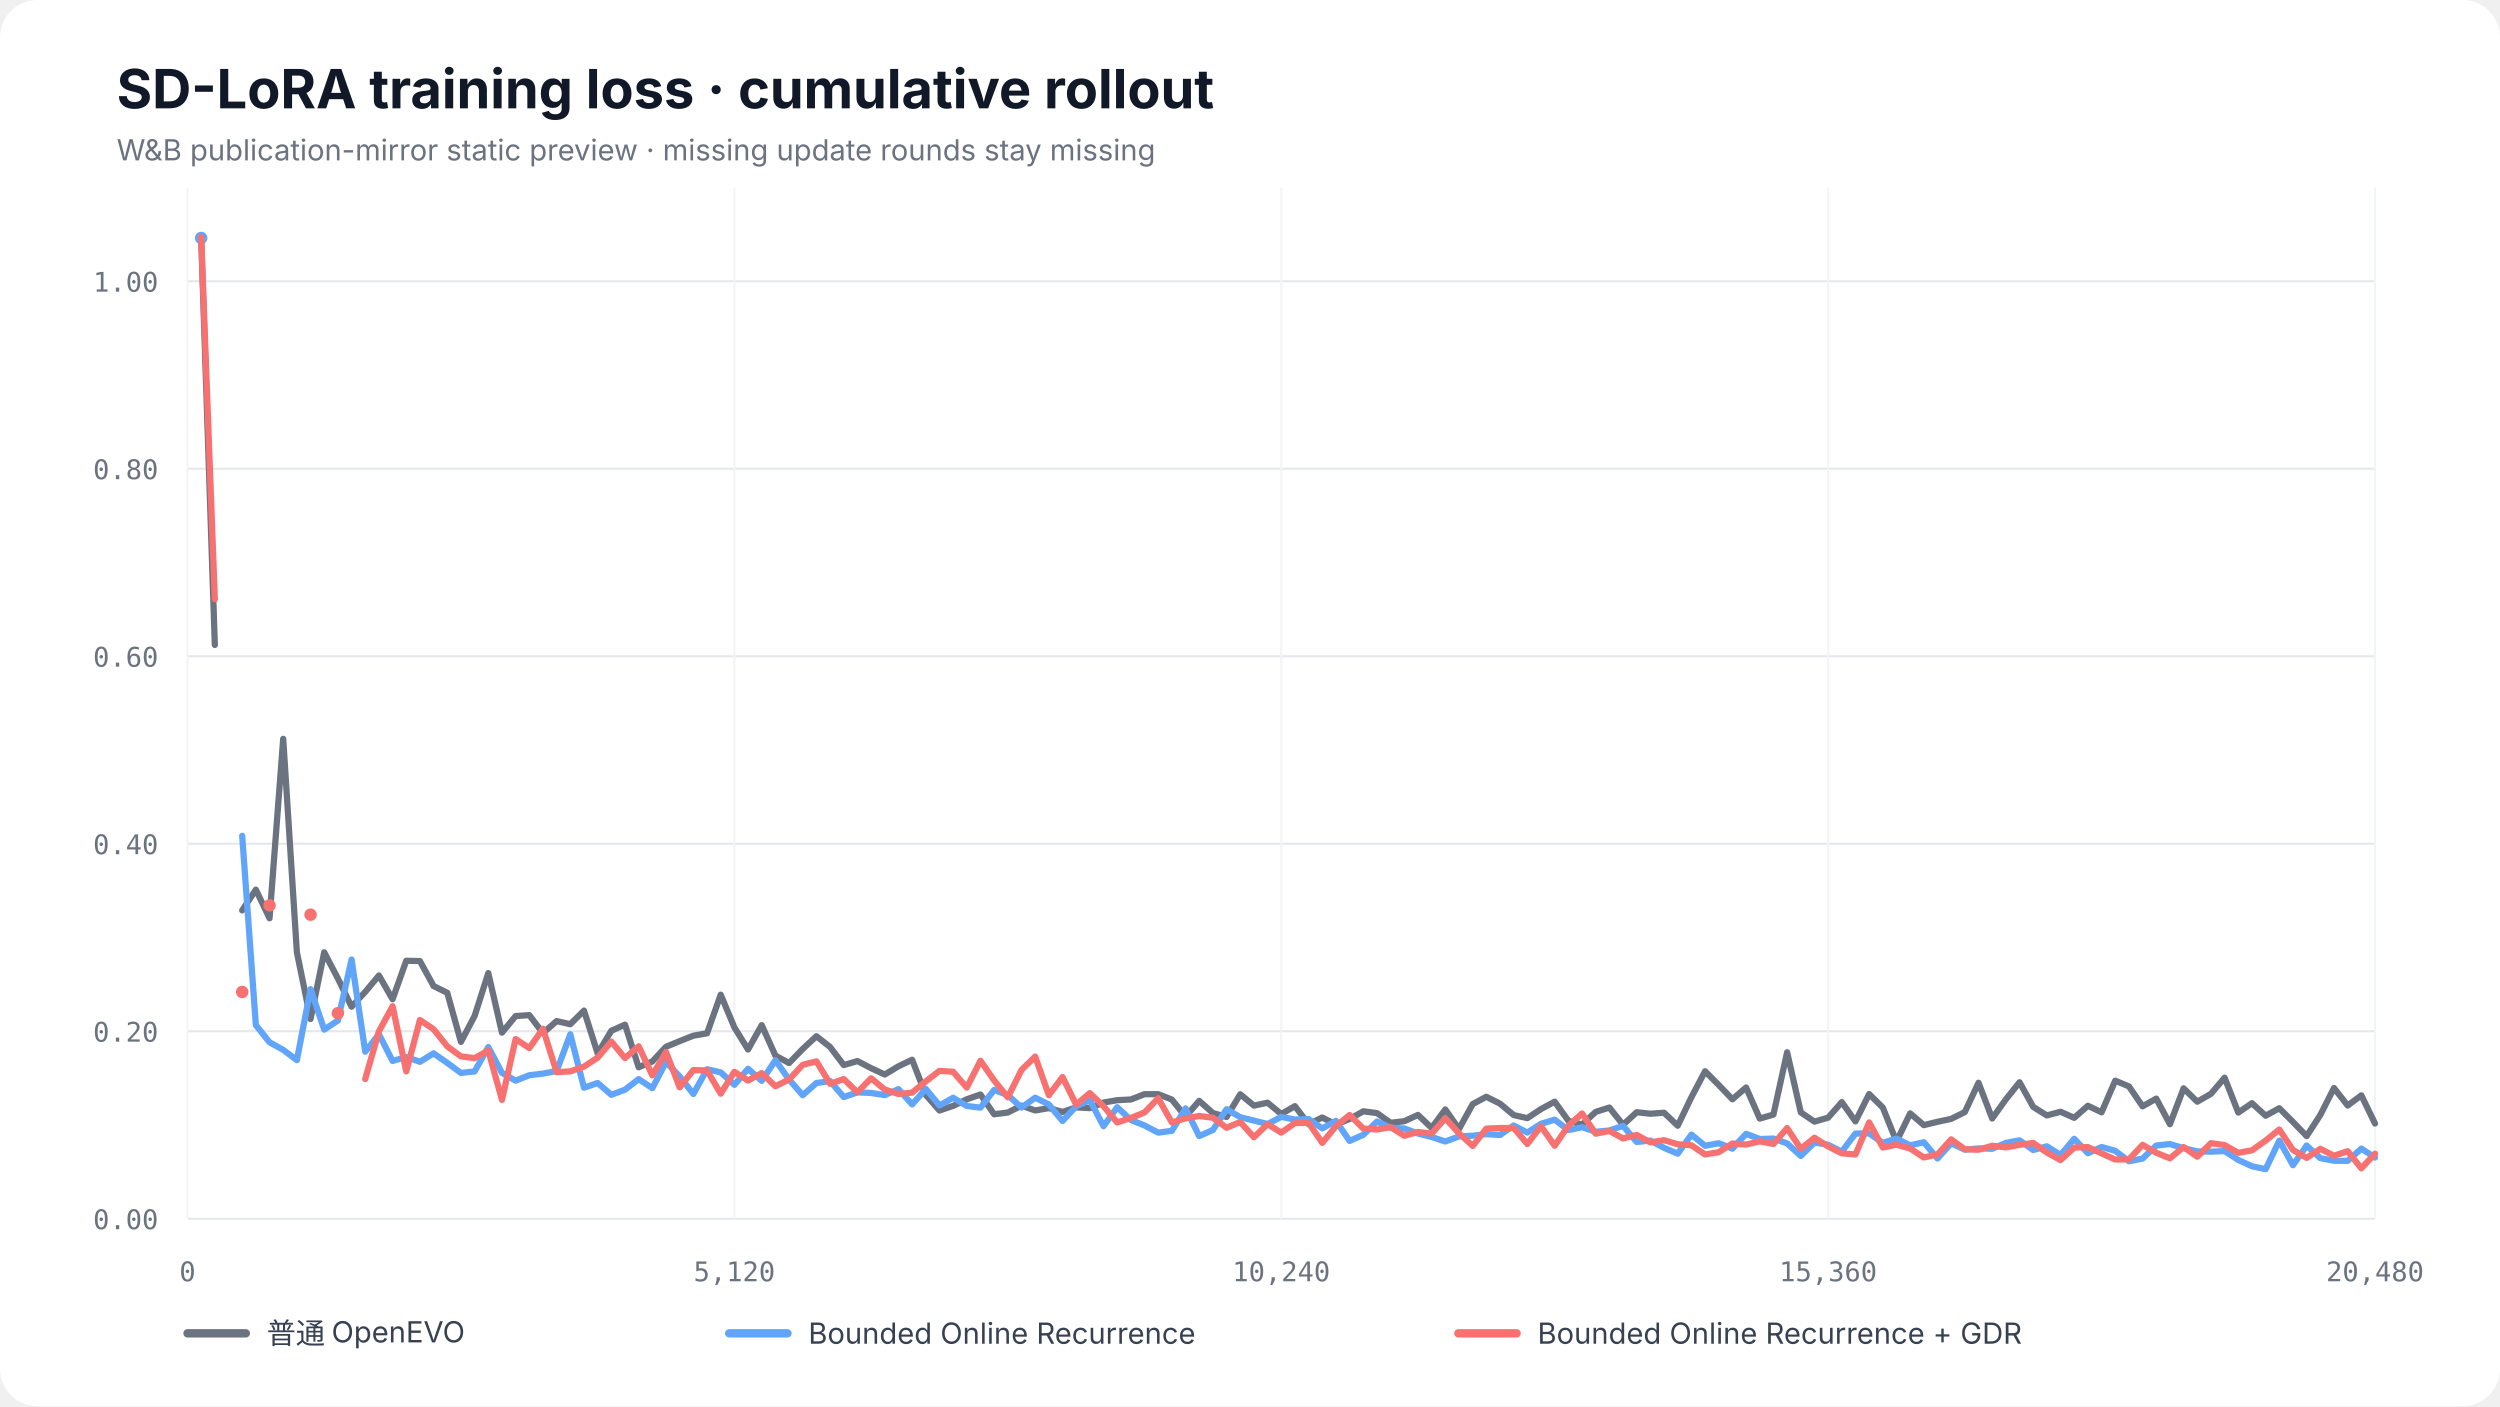
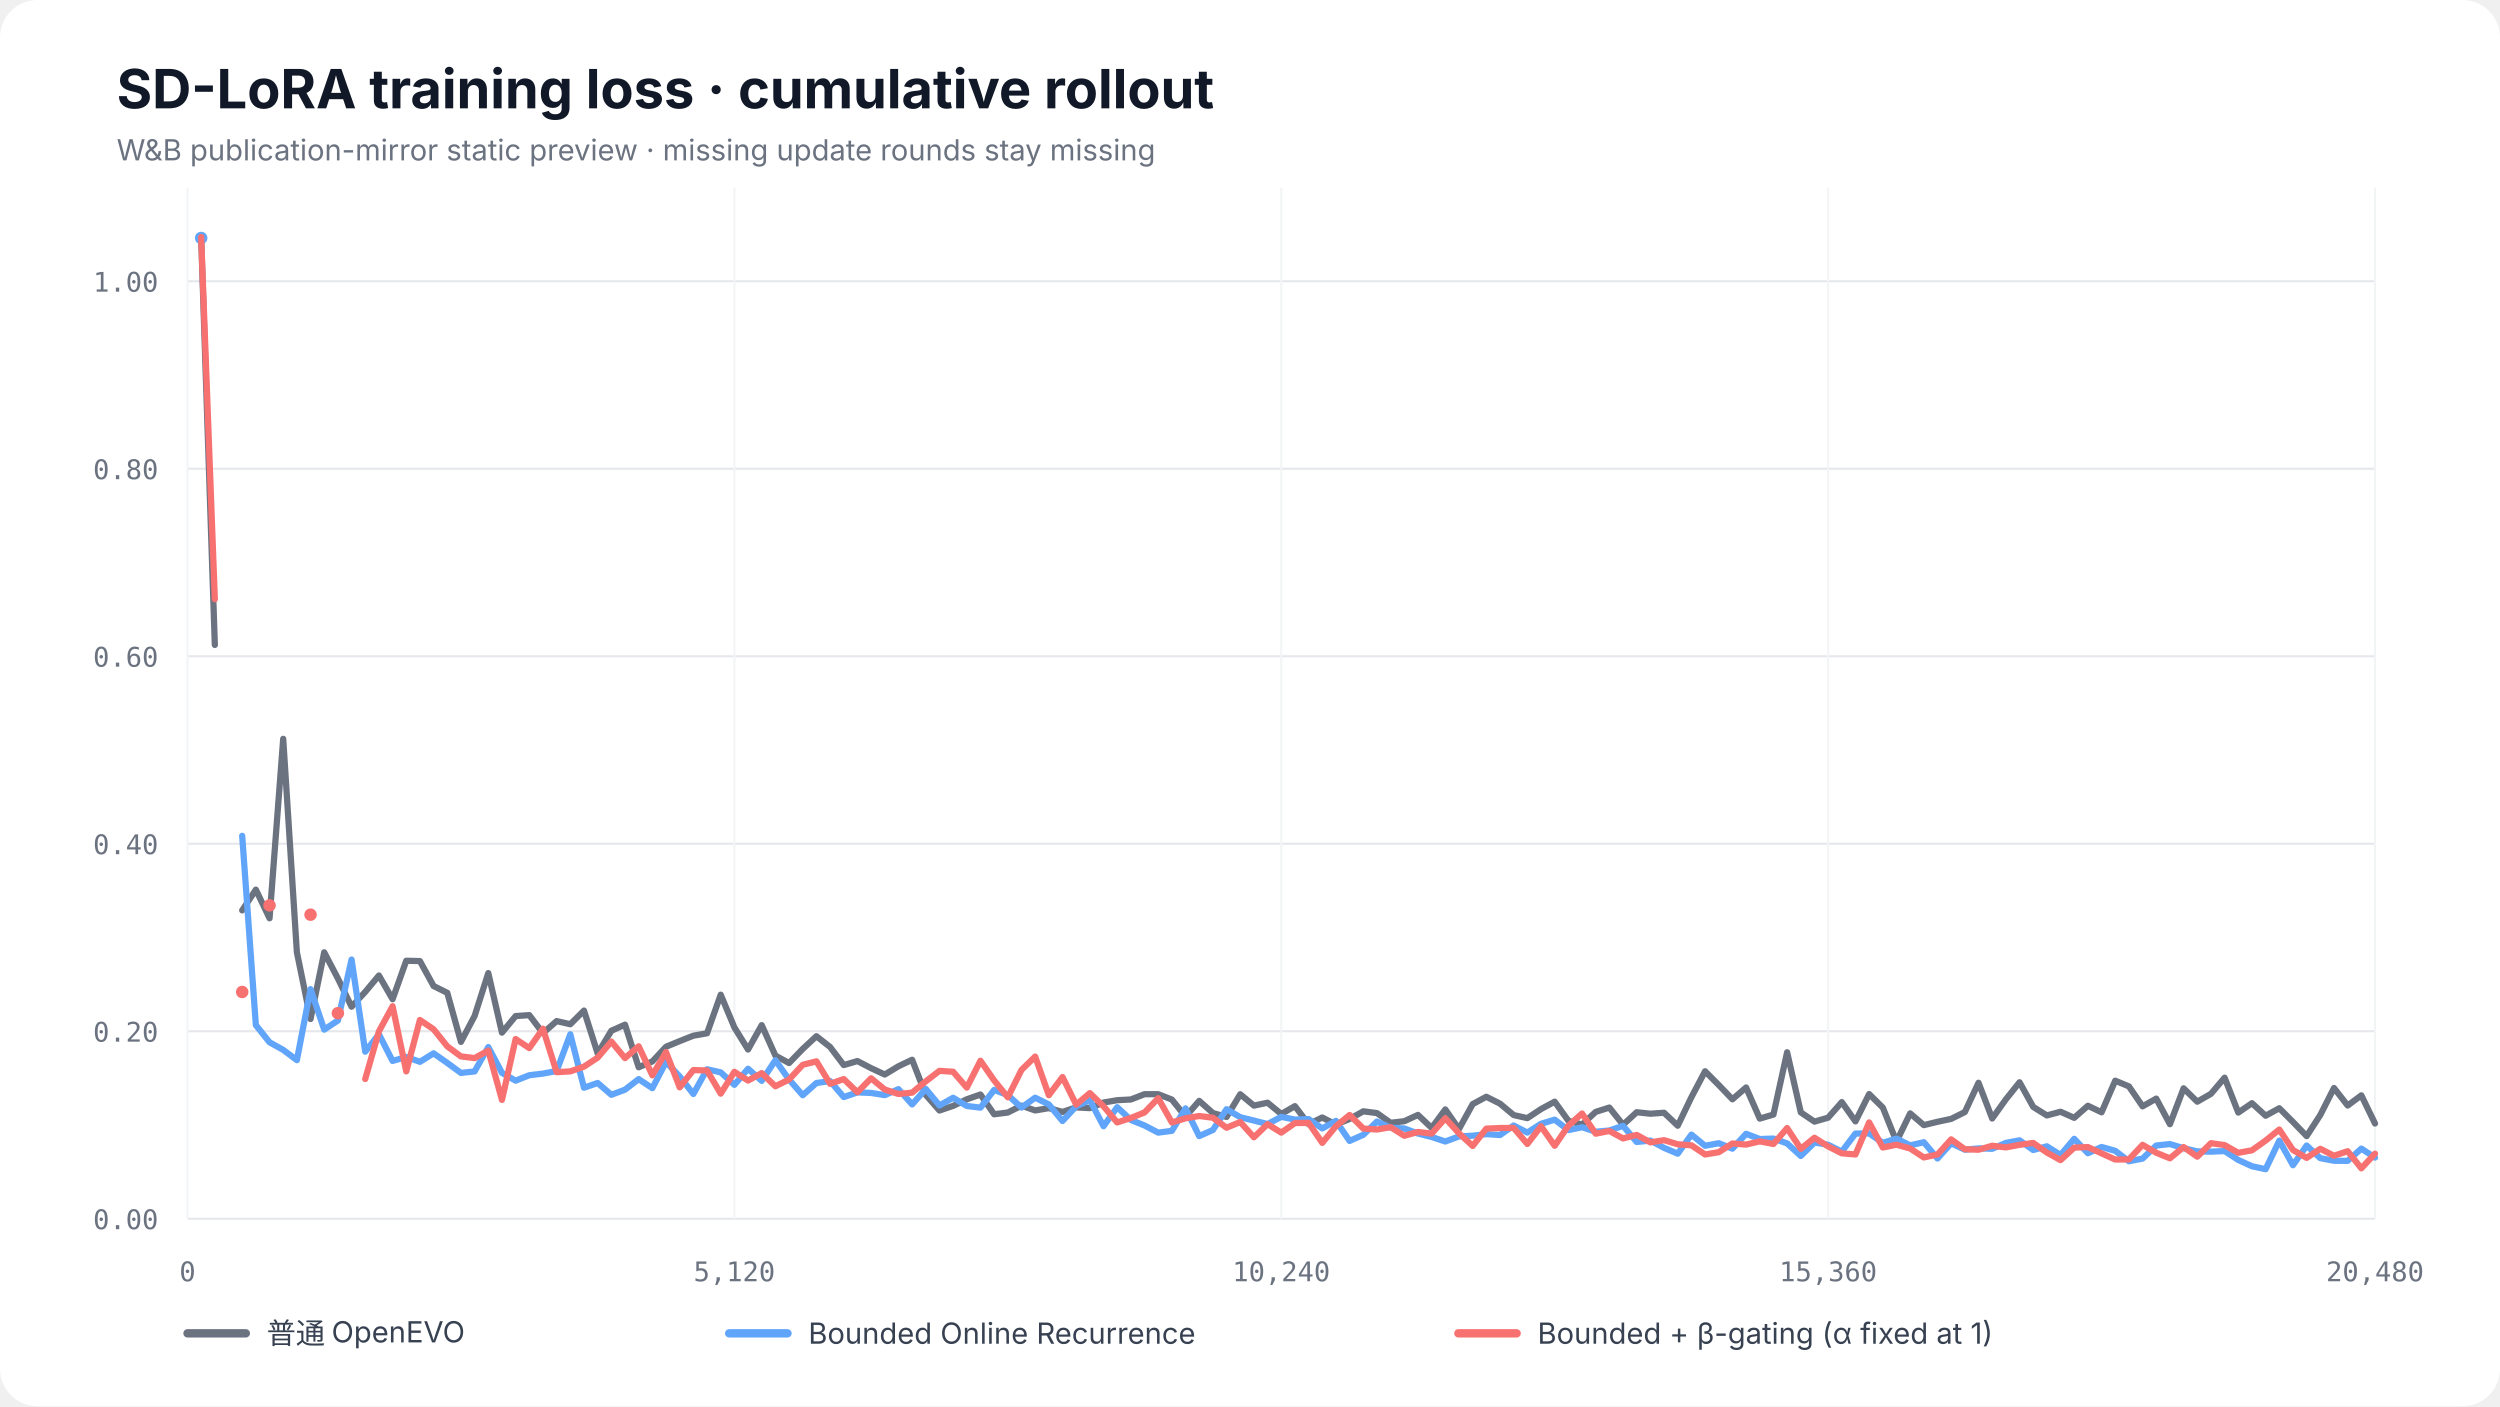
<svg xmlns="http://www.w3.org/2000/svg" width="1200" height="675" viewBox="0 0 1200 675" role="img" aria-label="SD-LoRA training loss vs cumulative rollout">
  <rect width="1200" height="675" rx="18" fill="#ffffff" />
  <text x="56" y="52" font-family="-apple-system,BlinkMacSystemFont,Segoe UI,sans-serif" font-size="26" font-weight="700" fill="#111827">SD-LoRA training loss · cumulative rollout</text>
  <text x="56" y="77" font-family="-apple-system,BlinkMacSystemFont,Segoe UI,sans-serif" font-size="14" fill="#6B7280">W&amp;B publication-mirror static preview · missing update rounds stay missing</text>
  <line x1="90" y1="585.0" x2="1140" y2="585.0" stroke="#E5E7EB" stroke-width="1" />
  <text x="76" y="590.0" text-anchor="end" font-family="ui-monospace,SFMono-Regular,monospace" font-size="13" fill="#6B7280">0.00</text>
  <line x1="90" y1="495.0" x2="1140" y2="495.0" stroke="#E5E7EB" stroke-width="1" />
  <text x="76" y="500.0" text-anchor="end" font-family="ui-monospace,SFMono-Regular,monospace" font-size="13" fill="#6B7280">0.20</text>
  <line x1="90" y1="405.0" x2="1140" y2="405.0" stroke="#E5E7EB" stroke-width="1" />
  <text x="76" y="410.0" text-anchor="end" font-family="ui-monospace,SFMono-Regular,monospace" font-size="13" fill="#6B7280">0.40</text>
  <line x1="90" y1="315.0" x2="1140" y2="315.0" stroke="#E5E7EB" stroke-width="1" />
  <text x="76" y="320.0" text-anchor="end" font-family="ui-monospace,SFMono-Regular,monospace" font-size="13" fill="#6B7280">0.60</text>
  <line x1="90" y1="225.0" x2="1140" y2="225.0" stroke="#E5E7EB" stroke-width="1" />
  <text x="76" y="230.0" text-anchor="end" font-family="ui-monospace,SFMono-Regular,monospace" font-size="13" fill="#6B7280">0.80</text>
  <line x1="90" y1="135.0" x2="1140" y2="135.0" stroke="#E5E7EB" stroke-width="1" />
  <text x="76" y="140.0" text-anchor="end" font-family="ui-monospace,SFMono-Regular,monospace" font-size="13" fill="#6B7280">1.00</text>
  <line x1="90.0" y1="90" x2="90.0" y2="585" stroke="#F3F4F6" stroke-width="1" />
  <text x="90.0" y="615" text-anchor="middle" font-family="ui-monospace,SFMono-Regular,monospace" font-size="13" fill="#6B7280">0</text>
  <line x1="352.5" y1="90" x2="352.5" y2="585" stroke="#F3F4F6" stroke-width="1" />
  <text x="352.5" y="615" text-anchor="middle" font-family="ui-monospace,SFMono-Regular,monospace" font-size="13" fill="#6B7280">5,120</text>
  <line x1="615.0" y1="90" x2="615.0" y2="585" stroke="#F3F4F6" stroke-width="1" />
  <text x="615.0" y="615" text-anchor="middle" font-family="ui-monospace,SFMono-Regular,monospace" font-size="13" fill="#6B7280">10,240</text>
  <line x1="877.5" y1="90" x2="877.5" y2="585" stroke="#F3F4F6" stroke-width="1" />
  <text x="877.5" y="615" text-anchor="middle" font-family="ui-monospace,SFMono-Regular,monospace" font-size="13" fill="#6B7280">15,360</text>
  <line x1="1140.0" y1="90" x2="1140.0" y2="585" stroke="#F3F4F6" stroke-width="1" />
  <text x="1140.0" y="615" text-anchor="middle" font-family="ui-monospace,SFMono-Regular,monospace" font-size="13" fill="#6B7280">20,480</text>
  <polyline fill="none" stroke="#6B7280" stroke-width="3" stroke-linejoin="round" stroke-linecap="round" points="96.56,114.24 103.12,309.57" />
  <polyline fill="none" stroke="#6B7280" stroke-width="3" stroke-linejoin="round" stroke-linecap="round" points="116.25,436.98 122.81,427.03 129.38,440.77 135.94,354.65 142.50,457.09 149.06,489.11 155.62,457.12 162.19,469.67 168.75,483.22 175.31,476.10 181.88,468.23 188.44,479.63 195.00,461.16 201.56,461.32 208.12,473.29 214.69,476.55 221.25,500.10 227.81,487.67 234.38,467.08 240.94,495.66 247.50,487.72 254.06,487.26 260.62,495.92 267.19,490.12 273.75,491.63 280.31,485.08 286.88,505.67 293.44,494.76 300.00,491.84 306.56,512.29 313.12,509.50 319.69,502.45 326.25,499.73 332.81,497.13 339.38,495.97 345.94,477.45 352.50,493.15 359.06,503.77 365.62,492.07 372.19,506.68 378.75,510.27 385.31,503.49 391.88,497.39 398.44,502.55 405.00,511.23 411.56,509.31 418.12,512.72 424.69,515.77 431.25,511.82 437.81,508.68 444.38,525.55 450.94,533.04 457.50,530.82 464.06,527.67 470.62,525.37 477.19,534.85 483.75,534.01 490.31,530.71 496.88,533.02 503.44,531.90 510.00,533.72 516.56,531.54 523.12,531.91 529.69,529.22 536.25,528.10 542.81,527.75 549.38,525.21 555.94,525.22 562.50,527.79 569.06,535.98 575.62,528.42 582.19,534.26 588.75,536.13 595.31,525.24 601.88,530.69 608.44,529.30 615.00,534.72 621.56,530.95 628.12,539.59 634.69,536.40 641.25,539.80 647.81,537.11 654.38,533.43 660.94,534.28 667.50,538.94 674.06,538.18 680.62,535.16 687.19,541.39 693.75,532.53 700.31,541.91 706.88,529.98 713.44,526.45 720.00,529.75 726.56,535.24 733.12,536.70 739.69,532.36 746.25,528.81 752.81,537.95 759.38,539.79 765.94,533.70 772.50,531.63 779.06,539.88 785.62,533.87 792.19,534.58 798.75,534.12 805.31,540.34 811.88,526.64 818.44,514.21 825.00,520.81 831.56,527.66 838.12,521.99 844.69,536.93 851.25,534.99 857.81,505.09 864.38,533.94 870.94,538.38 877.50,536.48 884.06,529.02 890.62,538.27 897.19,525.15 903.75,531.64 910.31,547.96 916.88,534.43 923.44,540.06 930.00,538.46 936.56,537.06 943.12,533.80 949.69,519.73 956.25,536.88 962.81,527.70 969.38,519.49 975.94,531.32 982.50,535.40 989.06,533.64 995.62,536.56 1002.19,530.76 1008.75,533.90 1015.31,518.73 1021.88,521.47 1028.44,531.04 1035.00,527.34 1041.56,539.61 1048.12,522.40 1054.69,528.81 1061.25,525.04 1067.81,517.29 1074.38,534.04 1080.94,529.53 1087.50,535.55 1094.06,531.96 1100.62,538.52 1107.19,545.33 1113.75,535.18 1120.31,522.25 1126.88,530.65 1133.44,525.77 1140.00,539.28" />
  <circle cx="96.56" cy="114.24" r="3" fill="#60A5FA" />
  <polyline fill="none" stroke="#60A5FA" stroke-width="3" stroke-linejoin="round" stroke-linecap="round" points="116.25,401.20 122.81,492.05 129.38,500.30 135.94,503.94 142.50,508.87 149.06,474.80 155.62,494.22 162.19,489.85 168.75,460.59 175.31,504.81 181.88,496.46 188.44,509.25 195.00,507.35 201.56,509.68 208.12,505.60 214.69,510.20 221.25,515.00 227.81,514.29 234.38,502.60 240.94,514.98 247.50,518.72 254.06,516.11 260.62,515.33 267.19,514.08 273.75,496.46 280.31,522.11 286.88,519.83 293.44,525.50 300.00,523.05 306.56,517.97 313.12,522.32 319.69,509.76 326.25,516.69 332.81,525.11 339.38,513.25 345.94,514.73 352.50,520.71 359.06,513.00 365.62,518.80 372.19,508.92 378.75,518.18 385.31,525.70 391.88,519.85 398.44,518.90 405.00,526.59 411.56,524.35 418.12,524.62 424.69,525.66 431.25,522.79 437.81,530.13 444.38,522.69 450.94,530.62 457.50,526.93 464.06,530.87 470.62,531.67 477.19,523.16 483.75,525.65 490.31,531.62 496.88,526.89 503.44,530.14 510.00,538.08 516.56,531.04 523.12,528.09 529.69,540.58 536.25,531.47 542.81,537.57 549.38,540.24 555.94,543.66 562.50,542.80 569.06,532.02 575.62,545.33 582.19,542.39 588.75,532.42 595.31,536.26 601.88,537.87 608.44,539.54 615.00,536.08 621.56,537.40 628.12,537.16 634.69,541.64 641.25,538.02 647.81,547.64 654.38,544.70 660.94,538.35 667.50,541.30 674.06,541.66 680.62,544.09 687.19,545.76 693.75,547.92 700.31,545.48 706.88,545.14 713.44,544.39 720.00,544.82 726.56,540.24 733.12,543.64 739.69,539.42 746.25,537.45 752.81,542.44 759.38,541.08 765.94,543.23 772.50,542.63 779.06,540.40 785.62,548.15 792.19,547.47 798.75,550.97 805.31,553.77 811.88,544.61 818.44,549.97 825.00,548.73 831.56,551.36 838.12,544.23 844.69,546.74 851.25,546.51 857.81,548.83 864.38,554.86 870.94,548.41 877.50,549.49 884.06,552.76 890.62,544.10 897.19,544.02 903.75,548.57 910.31,546.52 916.88,549.78 923.44,548.26 930.00,556.08 936.56,548.77 943.12,551.85 949.69,551.22 956.25,551.42 962.81,548.59 969.38,547.36 975.94,552.01 982.50,550.23 989.06,554.39 995.62,546.64 1002.19,553.55 1008.75,550.55 1015.31,552.39 1021.88,557.39 1028.44,556.13 1035.00,549.85 1041.56,549.15 1048.12,551.12 1054.69,552.67 1061.25,552.80 1067.81,552.51 1074.38,556.79 1080.94,559.80 1087.50,561.21 1094.06,547.52 1100.62,559.30 1107.19,549.86 1113.75,555.92 1120.31,557.17 1126.88,557.21 1133.44,551.33 1140.00,555.62" />
  <polyline fill="none" stroke="#F87171" stroke-width="3" stroke-linejoin="round" stroke-linecap="round" points="96.56,113.79 103.12,287.61" />
  <circle cx="116.25" cy="476.15" r="3" fill="#F87171" />
  <circle cx="129.38" cy="434.58" r="3" fill="#F87171" />
  <circle cx="149.06" cy="439.05" r="3" fill="#F87171" />
  <circle cx="162.19" cy="486.33" r="3" fill="#F87171" />
  <polyline fill="none" stroke="#F87171" stroke-width="3" stroke-linejoin="round" stroke-linecap="round" points="175.31,517.92 181.88,495.06 188.44,482.98 195.00,514.26 201.56,489.59 208.12,494.04 214.69,502.24 221.25,507.08 227.81,507.89 234.38,504.25 240.94,527.94 247.50,498.74 254.06,503.09 260.62,493.78 267.19,514.65 273.75,514.26 280.31,511.99 286.88,507.66 293.44,499.96 300.00,507.89 306.56,502.22 313.12,516.15 319.69,504.98 326.25,521.92 332.81,513.63 339.38,513.84 345.94,524.95 352.50,514.47 359.06,518.67 365.62,515.10 372.19,521.41 378.75,518.16 385.31,511.10 391.88,509.44 398.44,520.22 405.00,517.96 411.56,524.28 418.12,517.58 424.69,522.97 431.25,525.11 437.81,524.46 444.38,519.04 450.94,514.01 457.50,514.44 464.06,522.04 470.62,509.16 477.19,518.60 483.75,526.71 490.31,513.57 496.88,507.16 503.44,525.69 510.00,516.98 516.56,530.21 523.12,524.69 529.69,531.02 536.25,538.77 542.81,536.63 549.38,533.97 555.94,527.16 562.50,538.79 569.06,536.79 575.62,535.68 582.19,536.51 588.75,541.32 595.31,538.56 601.88,545.89 608.44,539.59 615.00,543.66 621.56,539.07 628.12,538.98 634.69,548.57 641.25,540.59 647.81,535.20 654.38,541.70 660.94,542.17 667.50,541.05 674.06,545.17 680.62,543.34 687.19,544.12 693.75,536.77 700.31,543.98 706.88,550.05 713.44,541.74 720.00,541.45 726.56,541.40 733.12,549.10 739.69,540.61 746.25,549.97 752.81,540.35 759.38,534.47 765.94,544.18 772.50,542.86 779.06,546.45 785.62,544.75 792.19,548.35 798.75,547.28 805.31,549.25 811.88,549.75 818.44,554.15 825.00,553.05 831.56,548.87 838.12,549.40 844.69,547.85 851.25,549.11 857.81,541.48 864.38,551.44 870.94,546.12 877.50,550.28 884.06,553.60 890.62,554.14 897.19,538.76 903.75,550.81 910.31,549.46 916.88,551.28 923.44,555.58 930.00,554.16 936.56,546.89 943.12,551.63 949.69,551.87 956.25,549.96 962.81,550.75 969.38,549.52 975.94,548.61 982.50,553.23 989.06,556.85 995.62,550.86 1002.19,550.59 1008.75,553.62 1015.31,556.58 1021.88,556.51 1028.44,549.52 1035.00,553.32 1041.56,555.99 1048.12,550.59 1054.69,555.21 1061.25,548.72 1067.81,549.64 1074.38,553.34 1080.94,552.15 1087.50,547.48 1094.06,542.17 1100.62,552.01 1107.19,555.79 1113.75,551.43 1120.31,554.76 1126.88,552.58 1133.44,560.80 1140.00,553.78" />
  <line x1="90" y1="640" x2="118" y2="640" stroke="#6B7280" stroke-width="4" stroke-linecap="round" />
  <text x="128" y="645" font-family="-apple-system,BlinkMacSystemFont,Segoe UI,sans-serif" font-size="14" fill="#374151">普通 OpenEVO</text>
  <line x1="350" y1="640" x2="378" y2="640" stroke="#60A5FA" stroke-width="4" stroke-linecap="round" />
  <text x="388" y="645" font-family="-apple-system,BlinkMacSystemFont,Segoe UI,sans-serif" font-size="14" fill="#374151">Bounded Online Recurrence</text>
  <line x1="700" y1="640" x2="728" y2="640" stroke="#F87171" stroke-width="4" stroke-linecap="round" />
-   <text x="738" y="645" font-family="-apple-system,BlinkMacSystemFont,Segoe UI,sans-serif" font-size="14" fill="#374151">Bounded Online Recurrence + GDR</text>
+   <text x="738" y="645" font-family="-apple-system,BlinkMacSystemFont,Segoe UI,sans-serif" font-size="14" fill="#374151">Bounded + β-gating (α fixed at 1)</text>
</svg>
